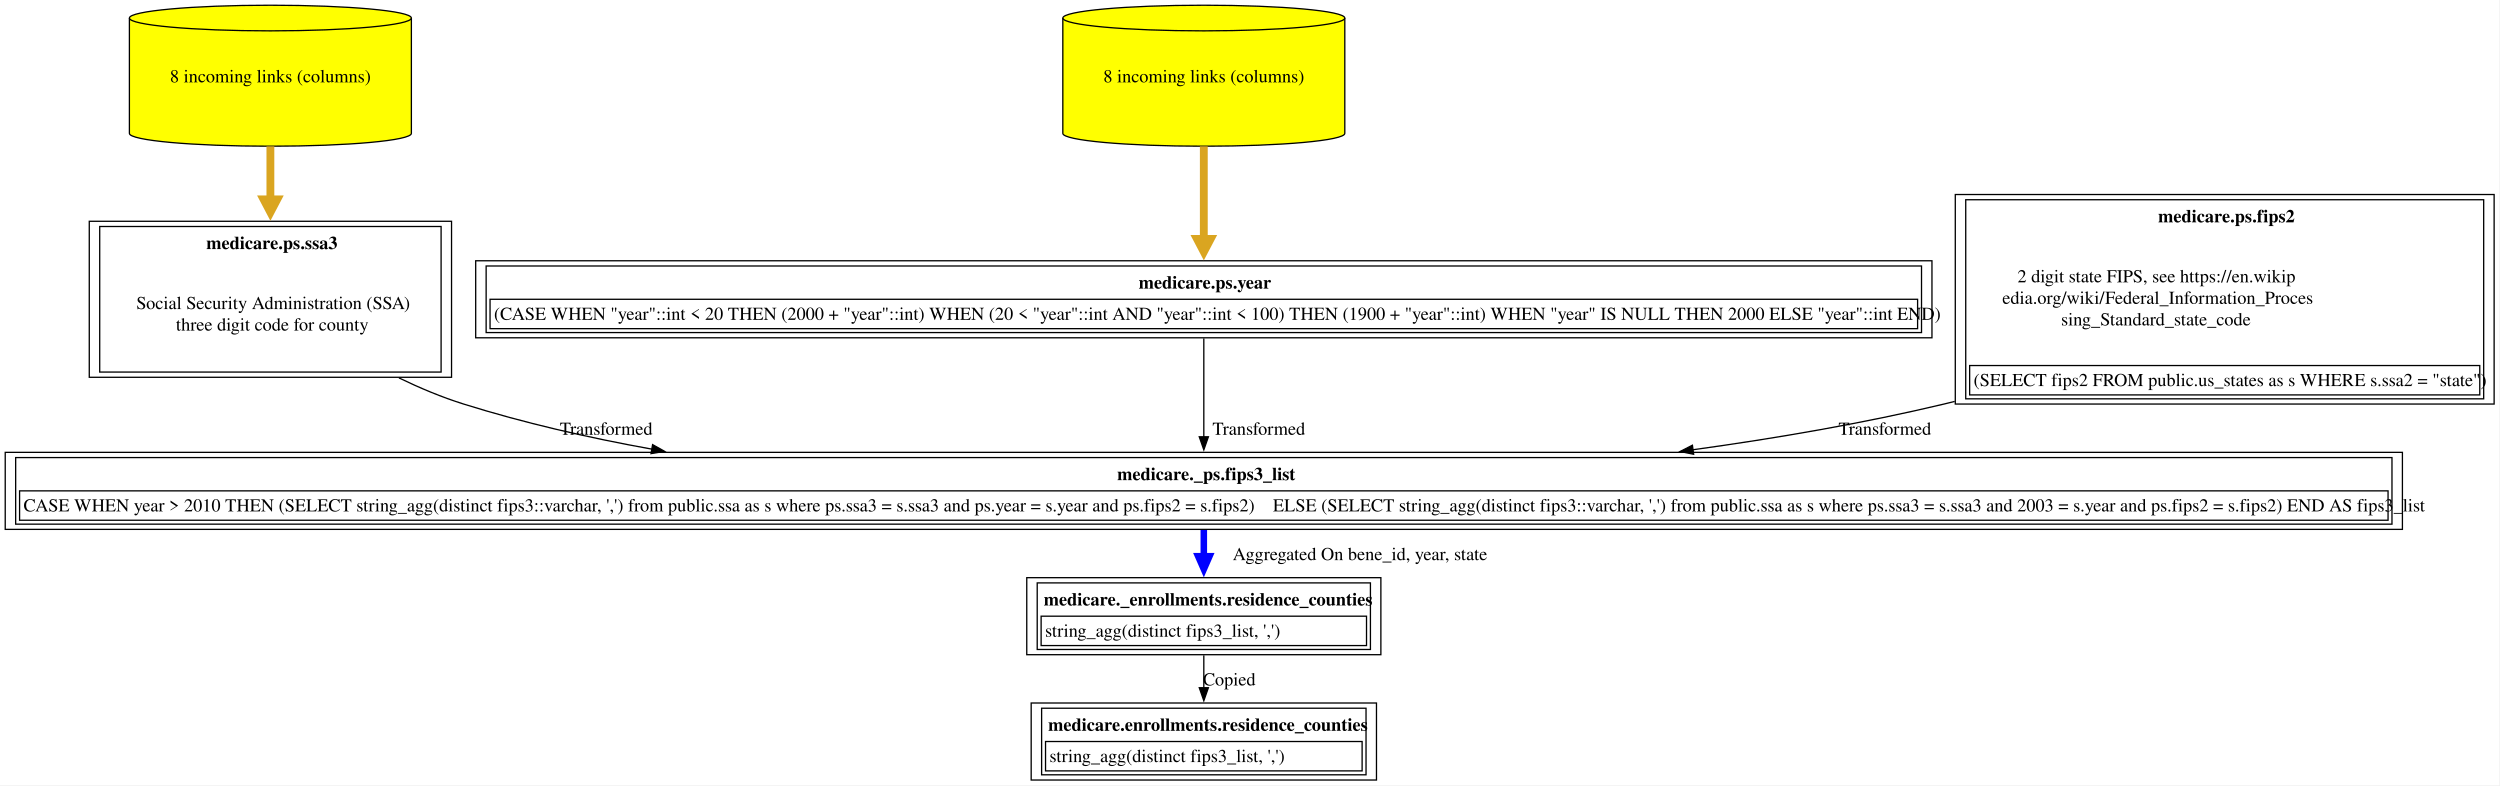
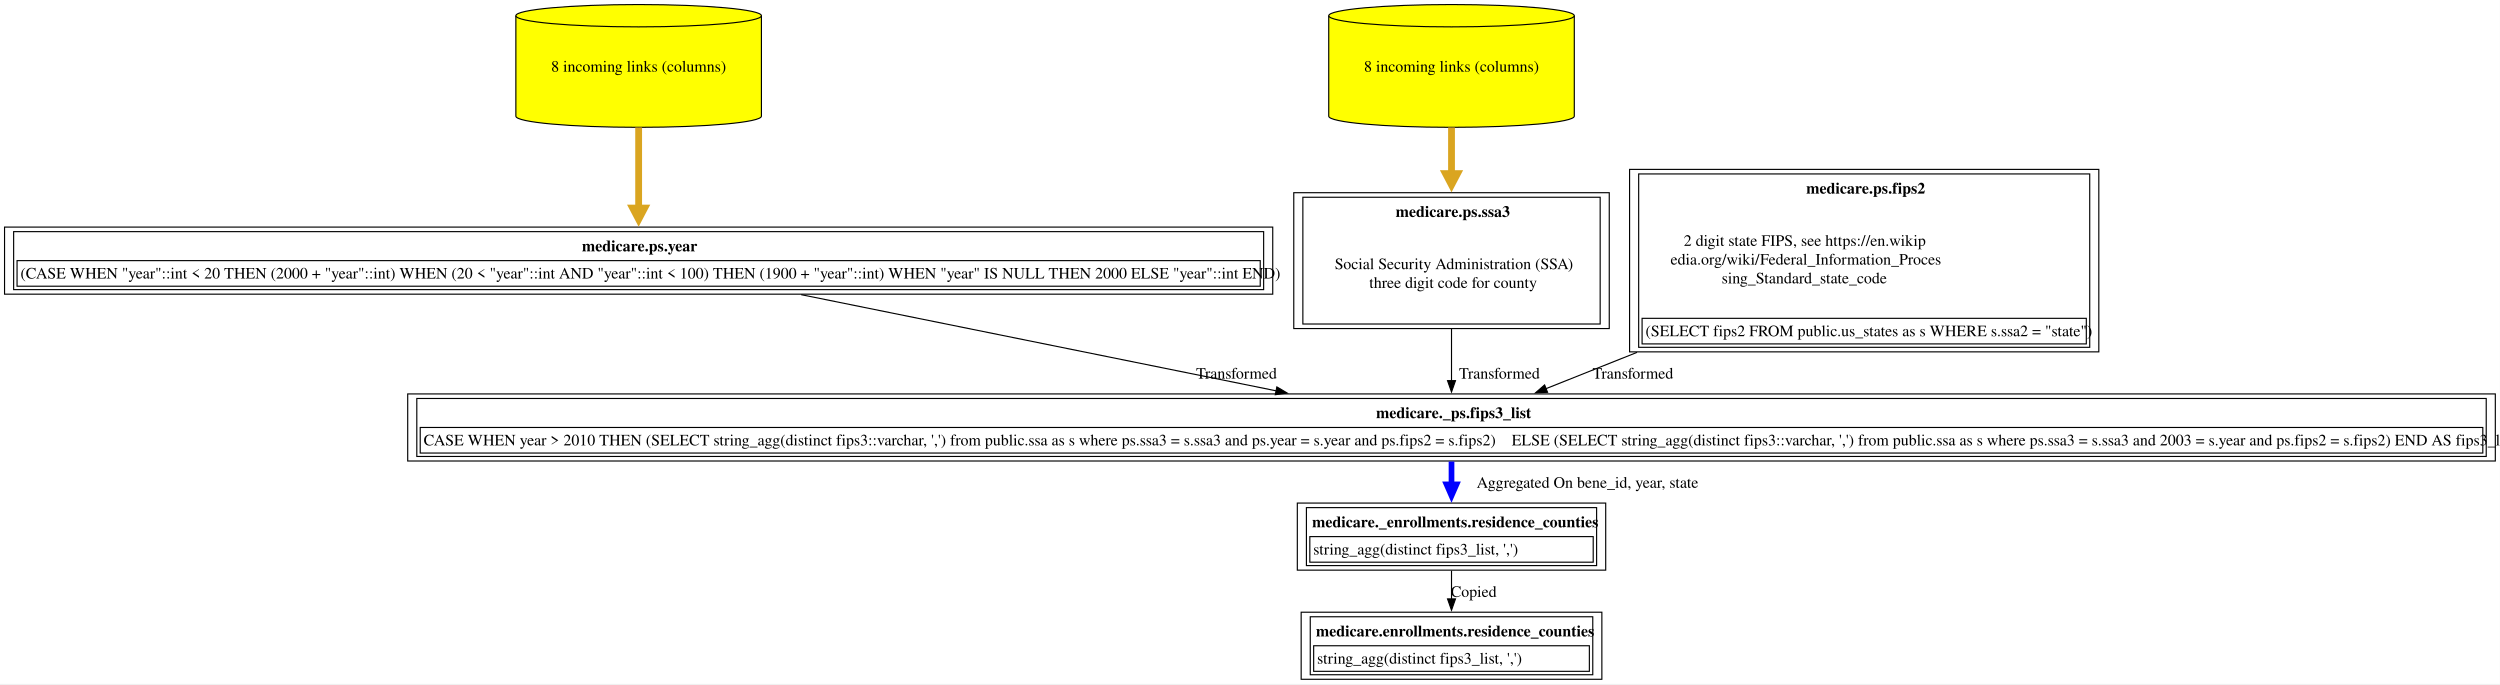
- <svg xmlns="http://www.w3.org/2000/svg" xmlns:xlink="http://www.w3.org/1999/xlink" width="1915pt" height="602pt" viewBox="0.00 0.00 1915.00 602.00">
+ <svg xmlns="http://www.w3.org/2000/svg" xmlns:xlink="http://www.w3.org/1999/xlink" width="2199pt" height="602pt" viewBox="0.00 0.00 2199.00 602.00">
  <g id="graph0" class="graph" transform="scale(1 1) rotate(0) translate(4 597.5)">
-     <polygon fill="white" stroke="none" points="-4,4 -4,-597.5 1910.5,-597.5 1910.5,4 -4,4" />
+     <polygon fill="white" stroke="none" points="-4,4 -4,-597.5 2194.88,-597.5 2194.88,4 -4,4" />
    <g id="node1" class="node">
      <g id="a_node1">
        <a xlink:href="../medicare.enrollments/residence_counties.html" xlink:title="&lt;TABLE&gt;" target="_blank">
-           <polygon fill="none" stroke="black" points="1050.38,-59 785.88,-59 785.88,0 1050.38,0 1050.38,-59" />
-           <text xml:space="preserve" text-anchor="start" x="798.88" y="-37.7" font-family="Times,serif" font-weight="bold" font-size="14.00">medicare.enrollments.residence_counties</text>
-           <polygon fill="none" stroke="black" points="796.88,-7 796.88,-29.5 1039.38,-29.5 1039.38,-7 796.88,-7" />
-           <text xml:space="preserve" text-anchor="start" x="799.88" y="-13.75" font-family="Times,serif" font-size="14.00">string_agg(distinct fips3_list, ',')</text>
-           <polygon fill="none" stroke="black" points="793.88,-4 793.88,-55 1042.38,-55 1042.38,-4 793.88,-4" />
+           <polygon fill="none" stroke="black" points="1405,-59 1140.5,-59 1140.5,0 1405,0 1405,-59" />
+           <text xml:space="preserve" text-anchor="start" x="1153.5" y="-37.7" font-family="Times,serif" font-weight="bold" font-size="14.00">medicare.enrollments.residence_counties</text>
+           <polygon fill="none" stroke="black" points="1151.5,-7 1151.5,-29.5 1394,-29.5 1394,-7 1151.5,-7" />
+           <text xml:space="preserve" text-anchor="start" x="1154.5" y="-13.75" font-family="Times,serif" font-size="14.00">string_agg(distinct fips3_list, ',')</text>
+           <polygon fill="none" stroke="black" points="1148.5,-4 1148.5,-55 1397,-55 1397,-4 1148.5,-4" />
        </a>
      </g>
    </g>
    <g id="node2" class="node">
      <g id="a_node2">
        <a xlink:href="../medicare._enrollments/residence_counties.html" xlink:title="&lt;TABLE&gt;" target="_blank">
-           <polygon fill="none" stroke="black" points="1053.75,-155 782.5,-155 782.5,-96 1053.75,-96 1053.75,-155" />
-           <text xml:space="preserve" text-anchor="start" x="795.5" y="-133.7" font-family="Times,serif" font-weight="bold" font-size="14.00">medicare._enrollments.residence_counties</text>
-           <polygon fill="none" stroke="black" points="793.5,-103 793.5,-125.5 1042.75,-125.5 1042.75,-103 793.5,-103" />
-           <text xml:space="preserve" text-anchor="start" x="796.5" y="-109.75" font-family="Times,serif" font-size="14.00">string_agg(distinct fips3_list, ',')</text>
-           <polygon fill="none" stroke="black" points="790.5,-100 790.5,-151 1045.75,-151 1045.75,-100 790.5,-100" />
+           <polygon fill="none" stroke="black" points="1408.38,-155 1137.12,-155 1137.12,-96 1408.38,-96 1408.38,-155" />
+           <text xml:space="preserve" text-anchor="start" x="1150.12" y="-133.7" font-family="Times,serif" font-weight="bold" font-size="14.00">medicare._enrollments.residence_counties</text>
+           <polygon fill="none" stroke="black" points="1148.12,-103 1148.12,-125.5 1397.38,-125.5 1397.38,-103 1148.12,-103" />
+           <text xml:space="preserve" text-anchor="start" x="1151.12" y="-109.75" font-family="Times,serif" font-size="14.00">string_agg(distinct fips3_list, ',')</text>
+           <polygon fill="none" stroke="black" points="1145.12,-100 1145.12,-151 1400.38,-151 1400.38,-100 1145.12,-100" />
        </a>
      </g>
    </g>
    <g id="edge1" class="edge">
-       <path fill="none" stroke="black" d="M918.12,-95.53C918.12,-87.68 918.12,-79.05 918.12,-70.7" />
-       <polygon fill="black" stroke="black" points="921.63,-70.73 918.13,-60.73 914.63,-70.73 921.63,-70.73" />
-       <text xml:space="preserve" text-anchor="middle" x="937.62" y="-72.45" font-family="Times,serif" font-size="14.00">Copied</text>
+       <path fill="none" stroke="black" d="M1272.75,-95.53C1272.75,-87.68 1272.75,-79.05 1272.75,-70.7" />
+       <polygon fill="black" stroke="black" points="1276.25,-70.73 1272.75,-60.73 1269.25,-70.73 1276.25,-70.73" />
+       <text xml:space="preserve" text-anchor="middle" x="1292.25" y="-72.45" font-family="Times,serif" font-size="14.00">Copied</text>
    </g>
    <g id="node3" class="node">
      <g id="a_node3">
        <a xlink:href="../medicare._ps/fips3_list.html" xlink:title="&lt;TABLE&gt;" target="_blank">
-           <polygon fill="none" stroke="black" points="1836.25,-251 0,-251 0,-192 1836.25,-192 1836.25,-251" />
-           <text xml:space="preserve" text-anchor="start" x="851.75" y="-229.7" font-family="Times,serif" font-weight="bold" font-size="14.00">medicare._ps.fips3_list</text>
-           <polygon fill="none" stroke="black" points="11,-199 11,-221.5 1825.25,-221.5 1825.25,-199 11,-199" />
-           <text xml:space="preserve" text-anchor="start" x="14" y="-205.75" font-family="Times,serif" font-size="14.00">CASE WHEN year &gt; 2010 THEN (SELECT string_agg(distinct fips3::varchar, ',') from public.ssa as s where ps.ssa3 = s.ssa3 and ps.year = s.year and ps.fips2 = s.fips2)    ELSE (SELECT string_agg(distinct fips3::varchar, ',') from public.ssa as s where ps.ssa3 = s.ssa3 and 2003 = s.year and ps.fips2 = s.fips2) END AS fips3_list</text>
-           <polygon fill="none" stroke="black" points="8,-196 8,-247 1828.25,-247 1828.25,-196 8,-196" />
+           <polygon fill="none" stroke="black" points="2190.88,-251 354.62,-251 354.62,-192 2190.88,-192 2190.88,-251" />
+           <text xml:space="preserve" text-anchor="start" x="1206.38" y="-229.7" font-family="Times,serif" font-weight="bold" font-size="14.00">medicare._ps.fips3_list</text>
+           <polygon fill="none" stroke="black" points="365.62,-199 365.62,-221.5 2179.88,-221.5 2179.88,-199 365.62,-199" />
+           <text xml:space="preserve" text-anchor="start" x="368.62" y="-205.75" font-family="Times,serif" font-size="14.00">CASE WHEN year &gt; 2010 THEN (SELECT string_agg(distinct fips3::varchar, ',') from public.ssa as s where ps.ssa3 = s.ssa3 and ps.year = s.year and ps.fips2 = s.fips2)    ELSE (SELECT string_agg(distinct fips3::varchar, ',') from public.ssa as s where ps.ssa3 = s.ssa3 and 2003 = s.year and ps.fips2 = s.fips2) END AS fips3_list</text>
+           <polygon fill="none" stroke="black" points="362.62,-196 362.62,-247 2182.88,-247 2182.88,-196 362.62,-196" />
        </a>
      </g>
    </g>
    <g id="edge2" class="edge">
-       <path fill="none" stroke="blue" stroke-width="5" d="M918.12,-191.53C918.12,-185.13 918.12,-178.2 918.12,-171.33" />
-       <polygon fill="blue" stroke="blue" stroke-width="5" points="922.5,-171.45 918.13,-161.45 913.75,-171.45 922.5,-171.45" />
-       <text xml:space="preserve" text-anchor="middle" x="1032.5" y="-168.45" font-family="Times,serif" font-size="14.00">	  Aggregated On bene_id, year, state</text>
+       <path fill="none" stroke="blue" stroke-width="5" d="M1272.75,-191.53C1272.75,-185.13 1272.75,-178.2 1272.75,-171.33" />
+       <polygon fill="blue" stroke="blue" stroke-width="5" points="1277.13,-171.45 1272.75,-161.45 1268.38,-171.45 1277.13,-171.45" />
+       <text xml:space="preserve" text-anchor="middle" x="1387.12" y="-168.45" font-family="Times,serif" font-size="14.00">	  Aggregated On bene_id, year, state</text>
    </g>
    <g id="node4" class="node">
      <g id="a_node4">
-         <a xlink:href="../medicare.ps/ssa3.html" xlink:title="&lt;TABLE&gt;" target="_blank">
-           <polygon fill="none" stroke="black" points="341.88,-428 64.38,-428 64.38,-308.5 341.88,-308.5 341.88,-428" />
-           <text xml:space="preserve" text-anchor="start" x="154" y="-406.7" font-family="Times,serif" font-weight="bold" font-size="14.00">medicare.ps.ssa3</text>
-           <text xml:space="preserve" text-anchor="start" x="100.38" y="-360.75" font-family="Times,serif" font-size="14.00">Social Security Administration (SSA)</text>
-           <text xml:space="preserve" text-anchor="start" x="130.75" y="-344.25" font-family="Times,serif" font-size="14.00">three digit code for county</text>
-           <polygon fill="none" stroke="black" points="72.38,-312.5 72.38,-424 333.88,-424 333.88,-312.5 72.38,-312.5" />
+         <a xlink:href="../medicare.ps/year.html" xlink:title="&lt;TABLE&gt;" target="_blank">
+           <polygon fill="none" stroke="black" points="1115.5,-397.75 0,-397.75 0,-338.75 1115.5,-338.75 1115.5,-397.75" />
+           <text xml:space="preserve" text-anchor="start" x="507.88" y="-376.45" font-family="Times,serif" font-weight="bold" font-size="14.00">medicare.ps.year</text>
+           <polygon fill="none" stroke="black" points="11,-345.75 11,-368.25 1104.5,-368.25 1104.5,-345.75 11,-345.75" />
+           <text xml:space="preserve" text-anchor="start" x="14" y="-352.5" font-family="Times,serif" font-size="14.00">(CASE WHEN "year"::int &lt; 20 THEN (2000 + "year"::int) WHEN (20 &lt; "year"::int AND "year"::int &lt; 100) THEN (1900 + "year"::int) WHEN "year" IS NULL THEN 2000 ELSE "year"::int END)</text>
+           <polygon fill="none" stroke="black" points="8,-342.75 8,-393.75 1107.5,-393.75 1107.5,-342.75 8,-342.75" />
        </a>
      </g>
    </g>
    <g id="edge3" class="edge">
-       <path fill="none" stroke="black" d="M301.6,-308.01C317.72,-300.23 334.57,-293.18 351.12,-288 397.17,-273.59 446.22,-262.29 495.45,-253.44" />
-       <polygon fill="black" stroke="black" points="495.89,-256.92 505.13,-251.74 494.68,-250.02 495.89,-256.92" />
-       <text xml:space="preserve" text-anchor="middle" x="456.83" y="-264.45" font-family="Times,serif" font-size="14.00">  Transformed</text>
+       <path fill="none" stroke="black" d="M700.72,-338.31C821.67,-313.82 994.61,-278.81 1118.63,-253.7" />
+       <polygon fill="black" stroke="black" points="1119.13,-257.17 1128.24,-251.76 1117.74,-250.31 1119.13,-257.17" />
+       <text xml:space="preserve" text-anchor="middle" x="1080.1" y="-264.45" font-family="Times,serif" font-size="14.00">  Transformed</text>
    </g>
    <g id="node5" class="node">
      <g id="a_node5">
-         <a xlink:href="../medicare.ps/ssa3.html" xlink:title="8 incoming links (columns)" target="_blank">
-           <path fill="yellow" stroke="black" d="M311.12,-583.68C311.12,-589.1 262.72,-593.5 203.12,-593.5 143.53,-593.5 95.12,-589.1 95.12,-583.68 95.12,-583.68 95.12,-495.32 95.12,-495.32 95.12,-489.9 143.53,-485.5 203.12,-485.5 262.72,-485.5 311.12,-489.9 311.12,-495.32 311.12,-495.32 311.12,-583.68 311.12,-583.68" />
-           <path fill="none" stroke="black" d="M311.12,-583.68C311.12,-578.26 262.72,-573.86 203.12,-573.86 143.53,-573.86 95.12,-578.26 95.12,-583.68" />
-           <text xml:space="preserve" text-anchor="middle" x="203.12" y="-534.45" font-family="Times,serif" font-size="14.00">8 incoming links (columns)</text>
+         <a xlink:href="../medicare.ps/year.html" xlink:title="8 incoming links (columns)" target="_blank">
+           <path fill="yellow" stroke="black" d="M665.75,-583.68C665.75,-589.1 617.34,-593.5 557.75,-593.5 498.16,-593.5 449.75,-589.1 449.75,-583.68 449.75,-583.68 449.75,-495.32 449.75,-495.32 449.75,-489.9 498.16,-485.5 557.75,-485.5 617.34,-485.5 665.75,-489.9 665.75,-495.32 665.75,-495.32 665.75,-583.68 665.75,-583.68" />
+           <path fill="none" stroke="black" d="M665.75,-583.68C665.75,-578.26 617.34,-573.86 557.75,-573.86 498.16,-573.86 449.75,-578.26 449.75,-583.68" />
+           <text xml:space="preserve" text-anchor="middle" x="557.75" y="-534.45" font-family="Times,serif" font-size="14.00">8 incoming links (columns)</text>
        </a>
      </g>
    </g>
    <g id="edge4" class="edge">
-       <path fill="none" stroke="goldenrod" stroke-width="6" d="M203.12,-485.41C203.12,-472.38 203.12,-458.19 203.12,-444.34" />
-       <polygon fill="goldenrod" stroke="goldenrod" stroke-width="6" points="208.38,-444.79 203.13,-434.79 197.88,-444.79 208.38,-444.79" />
+       <path fill="none" stroke="goldenrod" stroke-width="6" d="M557.75,-485.41C557.75,-462.62 557.75,-436.26 557.75,-414.42" />
+       <polygon fill="goldenrod" stroke="goldenrod" stroke-width="6" points="563,-414.48 557.75,-404.48 552.5,-414.48 563,-414.48" />
    </g>
    <g id="node6" class="node">
      <g id="a_node6">
-         <a xlink:href="../medicare.ps/year.html" xlink:title="&lt;TABLE&gt;" target="_blank">
-           <polygon fill="none" stroke="black" points="1475.88,-397.75 360.38,-397.75 360.38,-338.75 1475.88,-338.75 1475.88,-397.75" />
-           <text xml:space="preserve" text-anchor="start" x="868.25" y="-376.45" font-family="Times,serif" font-weight="bold" font-size="14.00">medicare.ps.year</text>
-           <polygon fill="none" stroke="black" points="371.38,-345.75 371.38,-368.25 1464.88,-368.25 1464.88,-345.75 371.38,-345.75" />
-           <text xml:space="preserve" text-anchor="start" x="374.38" y="-352.5" font-family="Times,serif" font-size="14.00">(CASE WHEN "year"::int &lt; 20 THEN (2000 + "year"::int) WHEN (20 &lt; "year"::int AND "year"::int &lt; 100) THEN (1900 + "year"::int) WHEN "year" IS NULL THEN 2000 ELSE "year"::int END)</text>
-           <polygon fill="none" stroke="black" points="368.38,-342.75 368.38,-393.75 1467.88,-393.75 1467.88,-342.75 368.38,-342.75" />
+         <a xlink:href="../medicare.ps/ssa3.html" xlink:title="&lt;TABLE&gt;" target="_blank">
+           <polygon fill="none" stroke="black" points="1411.5,-428 1134,-428 1134,-308.5 1411.5,-308.5 1411.5,-428" />
+           <text xml:space="preserve" text-anchor="start" x="1223.62" y="-406.7" font-family="Times,serif" font-weight="bold" font-size="14.00">medicare.ps.ssa3</text>
+           <text xml:space="preserve" text-anchor="start" x="1170" y="-360.75" font-family="Times,serif" font-size="14.00">Social Security Administration (SSA)</text>
+           <text xml:space="preserve" text-anchor="start" x="1200.38" y="-344.25" font-family="Times,serif" font-size="14.00">three digit code for county</text>
+           <polygon fill="none" stroke="black" points="1142,-312.5 1142,-424 1403.5,-424 1403.5,-312.5 1142,-312.5" />
        </a>
      </g>
    </g>
    <g id="edge5" class="edge">
-       <path fill="none" stroke="black" d="M918.12,-338.31C918.12,-316.61 918.12,-286.65 918.12,-262.64" />
-       <polygon fill="black" stroke="black" points="921.63,-262.91 918.13,-252.91 914.63,-262.91 921.63,-262.91" />
-       <text xml:space="preserve" text-anchor="middle" x="956.75" y="-264.45" font-family="Times,serif" font-size="14.00">  Transformed</text>
+       <path fill="none" stroke="black" d="M1272.75,-308.37C1272.75,-292.97 1272.75,-276.71 1272.75,-262.54" />
+       <polygon fill="black" stroke="black" points="1276.25,-262.7 1272.75,-252.7 1269.25,-262.7 1276.25,-262.7" />
+       <text xml:space="preserve" text-anchor="middle" x="1311.38" y="-264.45" font-family="Times,serif" font-size="14.00">  Transformed</text>
    </g>
    <g id="node7" class="node">
      <g id="a_node7">
-         <a xlink:href="../medicare.ps/year.html" xlink:title="8 incoming links (columns)" target="_blank">
-           <path fill="yellow" stroke="black" d="M1026.12,-583.68C1026.12,-589.1 977.72,-593.5 918.12,-593.5 858.53,-593.5 810.12,-589.1 810.12,-583.68 810.12,-583.68 810.12,-495.32 810.12,-495.32 810.12,-489.9 858.53,-485.5 918.12,-485.5 977.72,-485.5 1026.12,-489.9 1026.12,-495.32 1026.12,-495.32 1026.12,-583.68 1026.12,-583.68" />
-           <path fill="none" stroke="black" d="M1026.12,-583.68C1026.12,-578.26 977.72,-573.86 918.12,-573.86 858.53,-573.86 810.12,-578.26 810.12,-583.68" />
-           <text xml:space="preserve" text-anchor="middle" x="918.12" y="-534.45" font-family="Times,serif" font-size="14.00">8 incoming links (columns)</text>
+         <a xlink:href="../medicare.ps/ssa3.html" xlink:title="8 incoming links (columns)" target="_blank">
+           <path fill="yellow" stroke="black" d="M1380.75,-583.68C1380.75,-589.1 1332.34,-593.5 1272.75,-593.5 1213.16,-593.5 1164.75,-589.1 1164.75,-583.68 1164.75,-583.68 1164.75,-495.32 1164.75,-495.32 1164.75,-489.9 1213.16,-485.5 1272.75,-485.5 1332.34,-485.5 1380.75,-489.9 1380.75,-495.32 1380.75,-495.32 1380.75,-583.68 1380.75,-583.68" />
+           <path fill="none" stroke="black" d="M1380.75,-583.68C1380.75,-578.26 1332.34,-573.86 1272.75,-573.86 1213.16,-573.86 1164.75,-578.26 1164.75,-583.68" />
+           <text xml:space="preserve" text-anchor="middle" x="1272.75" y="-534.45" font-family="Times,serif" font-size="14.00">8 incoming links (columns)</text>
        </a>
      </g>
    </g>
    <g id="edge6" class="edge">
-       <path fill="none" stroke="goldenrod" stroke-width="6" d="M918.12,-485.41C918.12,-462.62 918.12,-436.26 918.12,-414.42" />
-       <polygon fill="goldenrod" stroke="goldenrod" stroke-width="6" points="923.38,-414.48 918.13,-404.48 912.88,-414.48 923.38,-414.48" />
+       <path fill="none" stroke="goldenrod" stroke-width="6" d="M1272.75,-485.41C1272.75,-472.38 1272.75,-458.19 1272.75,-444.34" />
+       <polygon fill="goldenrod" stroke="goldenrod" stroke-width="6" points="1278,-444.79 1272.75,-434.79 1267.5,-444.79 1278,-444.79" />
    </g>
    <g id="node8" class="node">
      <g id="a_node8">
        <a xlink:href="../medicare.ps/fips2.html" xlink:title="&lt;TABLE&gt;" target="_blank">
-           <polygon fill="none" stroke="black" points="1906.5,-448.5 1493.75,-448.5 1493.75,-288 1906.5,-288 1906.5,-448.5" />
-           <text xml:space="preserve" text-anchor="start" x="1649.12" y="-427.2" font-family="Times,serif" font-weight="bold" font-size="14.00">medicare.ps.fips2</text>
-           <text xml:space="preserve" text-anchor="start" x="1541.38" y="-381.25" font-family="Times,serif" font-size="14.00">2 digit state FIPS, see https://en.wikip</text>
-           <text xml:space="preserve" text-anchor="start" x="1529.75" y="-364.75" font-family="Times,serif" font-size="14.00">edia.org/wiki/Federal_Information_Proces</text>
-           <text xml:space="preserve" text-anchor="start" x="1574.75" y="-348.25" font-family="Times,serif" font-size="14.00">sing_Standard_state_code</text>
-           <polygon fill="none" stroke="black" points="1504.75,-295 1504.75,-317.5 1895.5,-317.5 1895.5,-295 1504.75,-295" />
-           <text xml:space="preserve" text-anchor="start" x="1507.75" y="-301.75" font-family="Times,serif" font-size="14.00">(SELECT fips2 FROM public.us_states as s WHERE s.ssa2 = "state")</text>
-           <polygon fill="none" stroke="black" points="1501.75,-292 1501.75,-444.5 1898.5,-444.5 1898.5,-292 1501.75,-292" />
+           <polygon fill="none" stroke="black" points="1842.12,-448.5 1429.38,-448.5 1429.38,-288 1842.12,-288 1842.12,-448.5" />
+           <text xml:space="preserve" text-anchor="start" x="1584.75" y="-427.2" font-family="Times,serif" font-weight="bold" font-size="14.00">medicare.ps.fips2</text>
+           <text xml:space="preserve" text-anchor="start" x="1477" y="-381.25" font-family="Times,serif" font-size="14.00">2 digit state FIPS, see https://en.wikip</text>
+           <text xml:space="preserve" text-anchor="start" x="1465.38" y="-364.75" font-family="Times,serif" font-size="14.00">edia.org/wiki/Federal_Information_Proces</text>
+           <text xml:space="preserve" text-anchor="start" x="1510.38" y="-348.25" font-family="Times,serif" font-size="14.00">sing_Standard_state_code</text>
+           <polygon fill="none" stroke="black" points="1440.38,-295 1440.38,-317.5 1831.12,-317.5 1831.12,-295 1440.38,-295" />
+           <text xml:space="preserve" text-anchor="start" x="1443.38" y="-301.75" font-family="Times,serif" font-size="14.00">(SELECT fips2 FROM public.us_states as s WHERE s.ssa2 = "state")</text>
+           <polygon fill="none" stroke="black" points="1437.38,-292 1437.38,-444.5 1834.12,-444.5 1834.12,-292 1437.38,-292" />
        </a>
      </g>
    </g>
    <g id="edge7" class="edge">
-       <path fill="none" stroke="black" d="M1493.29,-290.01C1490.56,-289.32 1487.83,-288.65 1485.12,-288 1423.51,-273.31 1357.31,-261.87 1292.65,-252.97" />
-       <polygon fill="black" stroke="black" points="1293.33,-249.53 1282.95,-251.66 1292.39,-256.47 1293.33,-249.53" />
-       <text xml:space="preserve" text-anchor="middle" x="1436.3" y="-264.45" font-family="Times,serif" font-size="14.00">  Transformed</text>
+       <path fill="none" stroke="black" d="M1435.93,-287.57C1407.69,-276.31 1380.05,-265.29 1355.78,-255.61" />
+       <polygon fill="black" stroke="black" points="1357.23,-252.42 1346.64,-251.97 1354.64,-258.92 1357.23,-252.42" />
+       <text xml:space="preserve" text-anchor="middle" x="1428.79" y="-264.45" font-family="Times,serif" font-size="14.00">  Transformed</text>
    </g>
  </g>
</svg>
